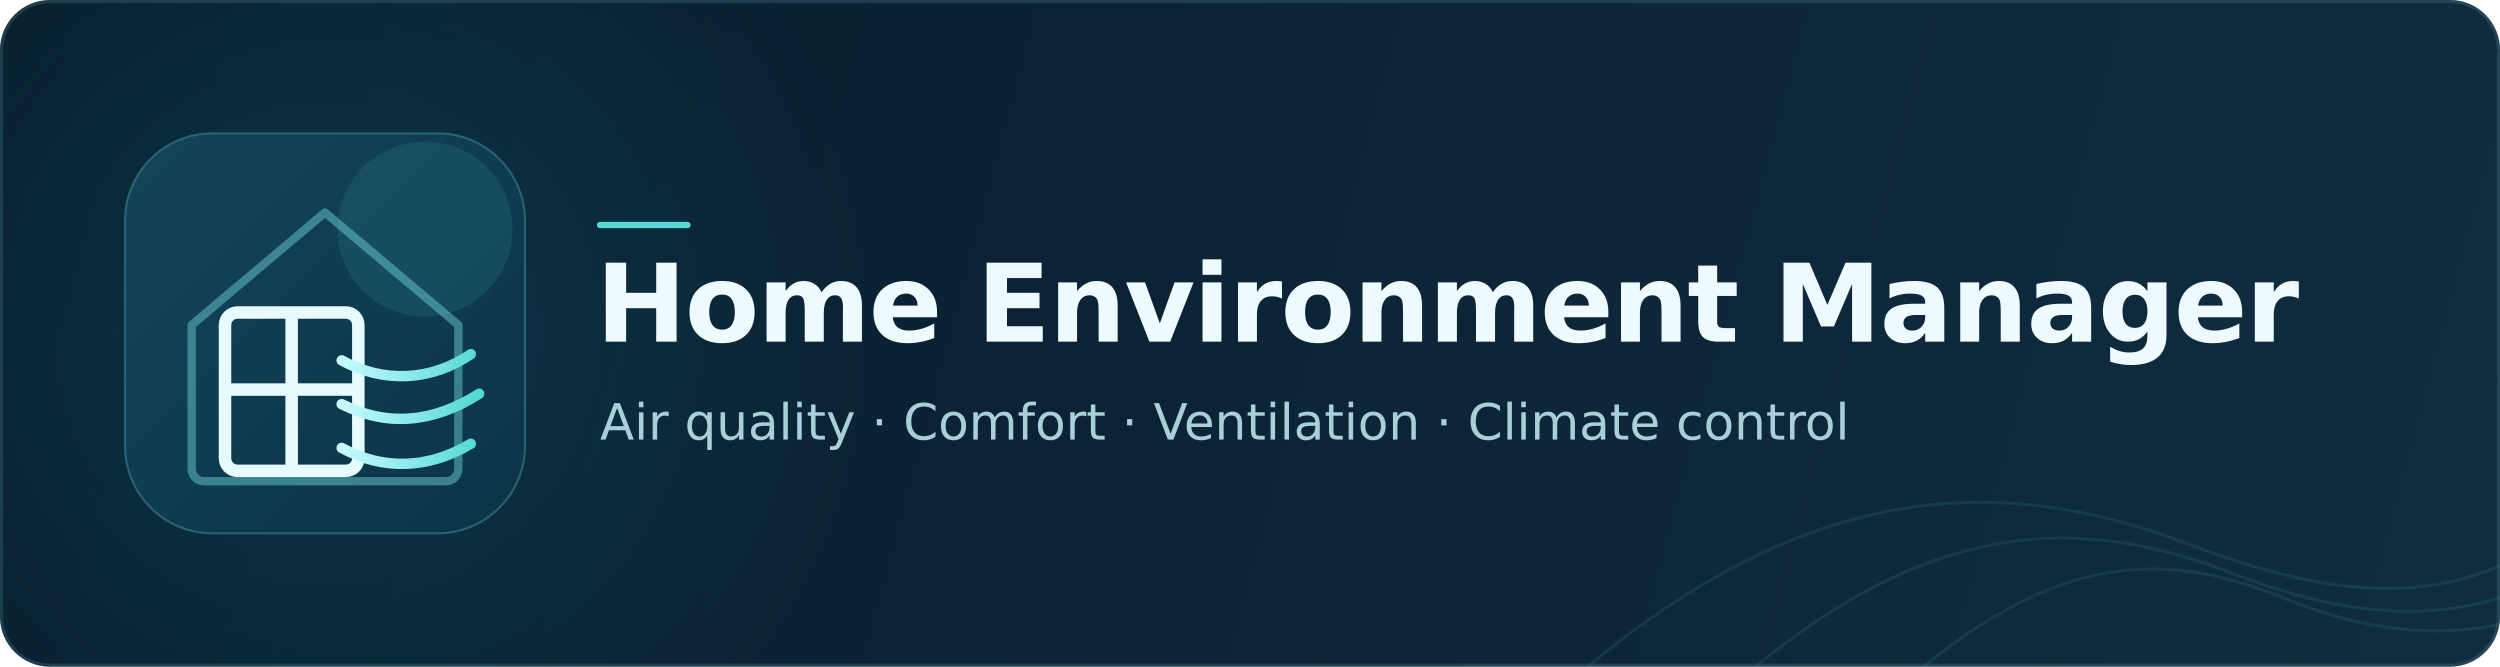
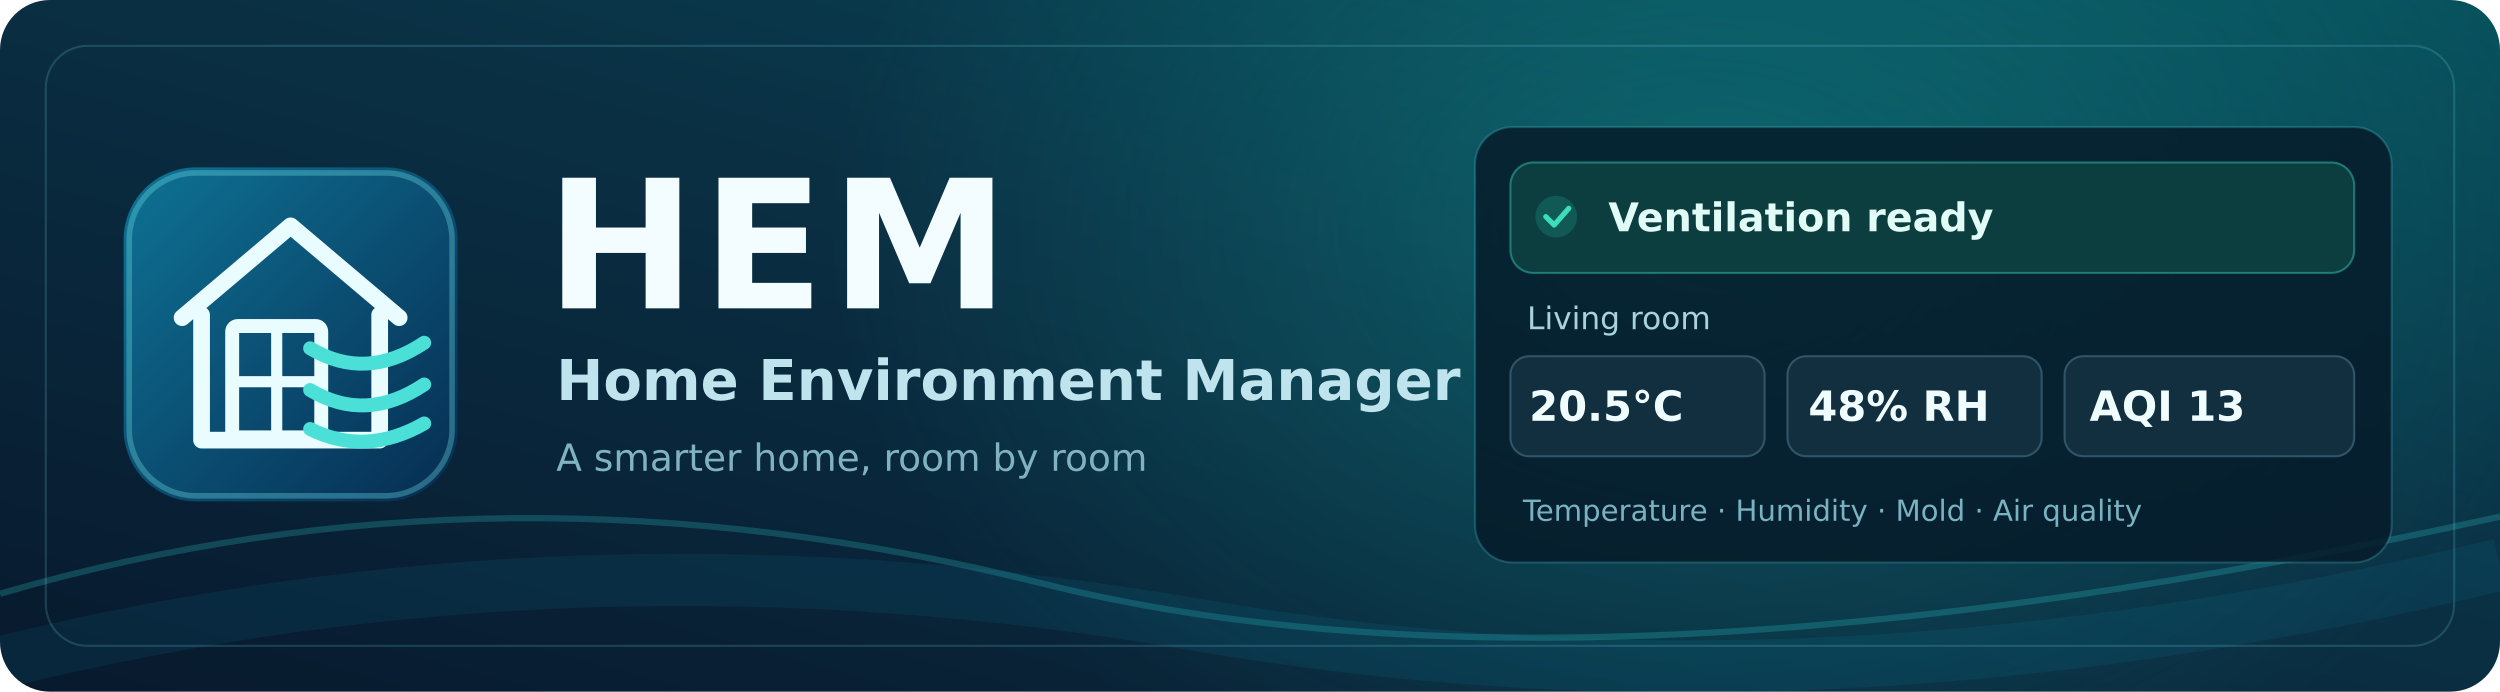
- <svg xmlns="http://www.w3.org/2000/svg" width="1200" height="320" viewBox="0 0 1200 320" role="img" aria-labelledby="hem-banner-title hem-banner-description">
+ <svg xmlns="http://www.w3.org/2000/svg" width="1200" height="332" viewBox="0 0 1200 332" role="img" aria-labelledby="title desc">
  <defs>
-     <linearGradient id="hem-background" x1="0" y1="0" x2="1200" y2="320" gradientUnits="userSpaceOnUse">
-       <stop stop-color="#071c2c" />
-       <stop offset="1" stop-color="#102d40" />
+     <linearGradient id="hem-tile" x1="0" y1="0" x2="1" y2="1">
+       <stop stop-color="#0e7395" />
+       <stop offset="1" stop-color="#072c52" />
    </linearGradient>
-     <radialGradient id="hem-glow" cx="158" cy="160" r="270" gradientUnits="userSpaceOnUse">
-       <stop stop-color="#1ea6b5" stop-opacity=".17" />
-       <stop offset="1" stop-color="#1ea6b5" stop-opacity="0" />
+     <linearGradient id="hem-banner-back" x1="0" y1="1" x2="1" y2="0">
+       <stop stop-color="#08192d" />
+       <stop offset=".56" stop-color="#0a3044" />
+       <stop offset="1" stop-color="#07505c" />
+     </linearGradient>
+     <radialGradient id="hem-glow">
+       <stop stop-color="#1ad9c8" stop-opacity=".26" />
+       <stop offset="1" stop-color="#1ad9c8" stop-opacity="0" />
    </radialGradient>
-     <linearGradient id="hem-mark-background" x1="60" y1="64" x2="252" y2="256" gradientUnits="userSpaceOnUse">
-       <stop stop-color="#144459" />
-       <stop offset="1" stop-color="#0b3447" />
-     </linearGradient>
-     <linearGradient id="hem-air" x1="162" y1="182" x2="230" y2="182" gradientUnits="userSpaceOnUse">
-       <stop stop-color="#c9fbff" />
-       <stop offset="1" stop-color="#52d9d4" />
-     </linearGradient>
-     <clipPath id="hem-banner-bounds">
-       <rect width="1200" height="320" rx="24" />
+     <symbol id="hem-mark" viewBox="0 0 128 128">
+       <rect x="4" y="4" width="120" height="120" rx="26" fill="url(#hem-tile)" />
+       <rect x="6" y="6" width="116" height="116" rx="24" fill="none" stroke="#70e5e6" stroke-opacity=".33" stroke-width="2" />
+       <path d="M25 58 64 25l39 33M32 57v45h64V57" fill="none" stroke="#e9fcff" stroke-width="6" stroke-linecap="round" stroke-linejoin="round" />
+       <rect x="43" y="61" width="32" height="40" rx="2" fill="none" stroke="#e9fcff" stroke-width="5" />
+       <path d="M59 62v38M44 81h30" fill="none" stroke="#e9fcff" stroke-width="4" />
+       <path d="M71 69q20 12 41-2M71 84q20 12 41-2M71 98q20 10 41-2" fill="none" stroke="#4ae0d8" stroke-width="5" stroke-linecap="round" />
+     </symbol>
+   </defs>
+   <defs>
+     <clipPath id="clip">
+       <rect width="1200" height="332" rx="24" />
    </clipPath>
  </defs>
-   <g clip-path="url(#hem-banner-bounds)" aria-hidden="true">
-     <rect width="1200" height="320" fill="url(#hem-background)" />
-     <rect width="1200" height="320" fill="url(#hem-glow)" />
-     <g fill="none" stroke="#54d3d4" stroke-width="1.5" opacity=".1">
-       <path d="M762 320c104-86 194-95 288-59s151 28 210-34" />
-       <path d="M826 334c90-80 163-91 245-59s142 23 199-32" />
-       <path d="M894 346c76-73 132-88 202-59s132 18 188-32" />
+   <g clip-path="url(#clip)" font-family="DejaVu Sans,Arial,sans-serif">
+     <rect width="1200" height="332" fill="url(#hem-banner-back)" />
+     <ellipse cx="820" cy="110" rx="420" ry="300" fill="url(#hem-glow)" />
+     <path d="M0 285Q240 215 500 280T1200 248" fill="none" stroke="#32dcda" stroke-width="3" opacity=".22" />
+     <path d="M0 318Q280 249 575 300T1200 271" fill="none" stroke="#0b9ac1" stroke-width="25" opacity=".1" />
+     <rect x="22" y="22" width="1156" height="288" rx="20" fill="none" stroke="#77dbeb" stroke-opacity=".19" />
+     <use href="#hem-mark" x="54" y="75" width="171" height="171" />
+     <text x="262" y="148" fill="#f3fcff" font-size="86" font-weight="800" letter-spacing="3">HEM</text>
+     <text x="267" y="192" fill="#c0e4ee" font-size="27" font-weight="650">Home Environment Manager</text>
+     <text x="267" y="226" fill="#81b2bf" font-size="18">A smarter home, room by room</text>
+     <rect x="708" y="61" width="440" height="209" rx="18" fill="#061928" fill-opacity=".82" stroke="#55d7dd" stroke-opacity=".24" />
+     <rect x="725" y="78" width="405" height="53" rx="11" fill="#0c3e40" stroke="#37c7b5" stroke-opacity=".48" />
+     <circle cx="747" cy="104" r="10" fill="#23c7a6" fill-opacity=".2" />
+     <path d="m742 104 4 4 7-8" fill="none" stroke="#3cddba" stroke-width="2.5" stroke-linecap="round" stroke-linejoin="round" />
+     <text x="772" y="111" fill="#e1fbf7" font-size="19" font-weight="700">Ventilation ready</text>
+     <text x="733" y="158" fill="#a9d2dd" font-size="15">Living room</text>
+     <g font-size="20" font-weight="700">
+       <rect x="725" y="171" width="122" height="48" rx="9" fill="#122f40" stroke="#315466" />
+       <rect x="858" y="171" width="122" height="48" rx="9" fill="#122f40" stroke="#315466" />
+       <rect x="991" y="171" width="139" height="48" rx="9" fill="#122f40" stroke="#315466" />
+       <text x="734" y="202" fill="#f0fdff">20.5°C</text>
+       <text x="868" y="202" fill="#f0fdff">48% RH</text>
+       <text x="1003" y="202" fill="#f0fdff">AQI 13</text>
    </g>
-     <rect x=".75" y=".75" width="1198.5" height="318.5" rx="23.25" fill="none" stroke="#527c8a" stroke-opacity=".3" stroke-width="1.5" />
-     <rect x="60" y="64" width="192" height="192" rx="42" fill="url(#hem-mark-background)" stroke="#387c89" stroke-opacity=".65" />
-     <circle cx="204" cy="110" r="42" fill="#41cbd3" opacity=".12" />
-     <path d="m92 156 64-54 64 54v69a6 6 0 0 1-6 6H98a6 6 0 0 1-6-6Z" fill="none" stroke="#68cbd4" stroke-opacity=".5" stroke-width="4" stroke-linecap="round" stroke-linejoin="round" />
-     <g fill="none" stroke="#e7fbff" stroke-width="6" stroke-linecap="round" stroke-linejoin="round">
-       <rect x="108" y="150" width="64" height="76" rx="6" />
-       <path d="M140 152v72m-30-37h60" />
-     </g>
-     <g fill="none" stroke="url(#hem-air)" stroke-width="5" stroke-linecap="round">
-       <path d="M164 173c20 11 43 10 62-3" />
-       <path d="M164 194c22 11 44 9 66-5" />
-       <path d="M164 215c20 11 42 10 62-2" />
-     </g>
-     <path d="M288 108h42" fill="none" stroke="#54d9d6" stroke-width="3" stroke-linecap="round" />
-   </g>
-   <g font-family="DejaVu Sans, Arial, sans-serif">
-     <text x="286" y="164" fill="#effaff" font-size="52" font-weight="700" letter-spacing="-.8">Home Environment Manager</text>
-     <text x="288" y="211" fill="#a9cfd9" font-size="24">Air quality · Comfort · Ventilation · Climate control</text>
+     <text x="731" y="250" fill="#79b2c1" font-size="14">Temperature · Humidity · Mold · Air quality</text>
  </g>
</svg>
